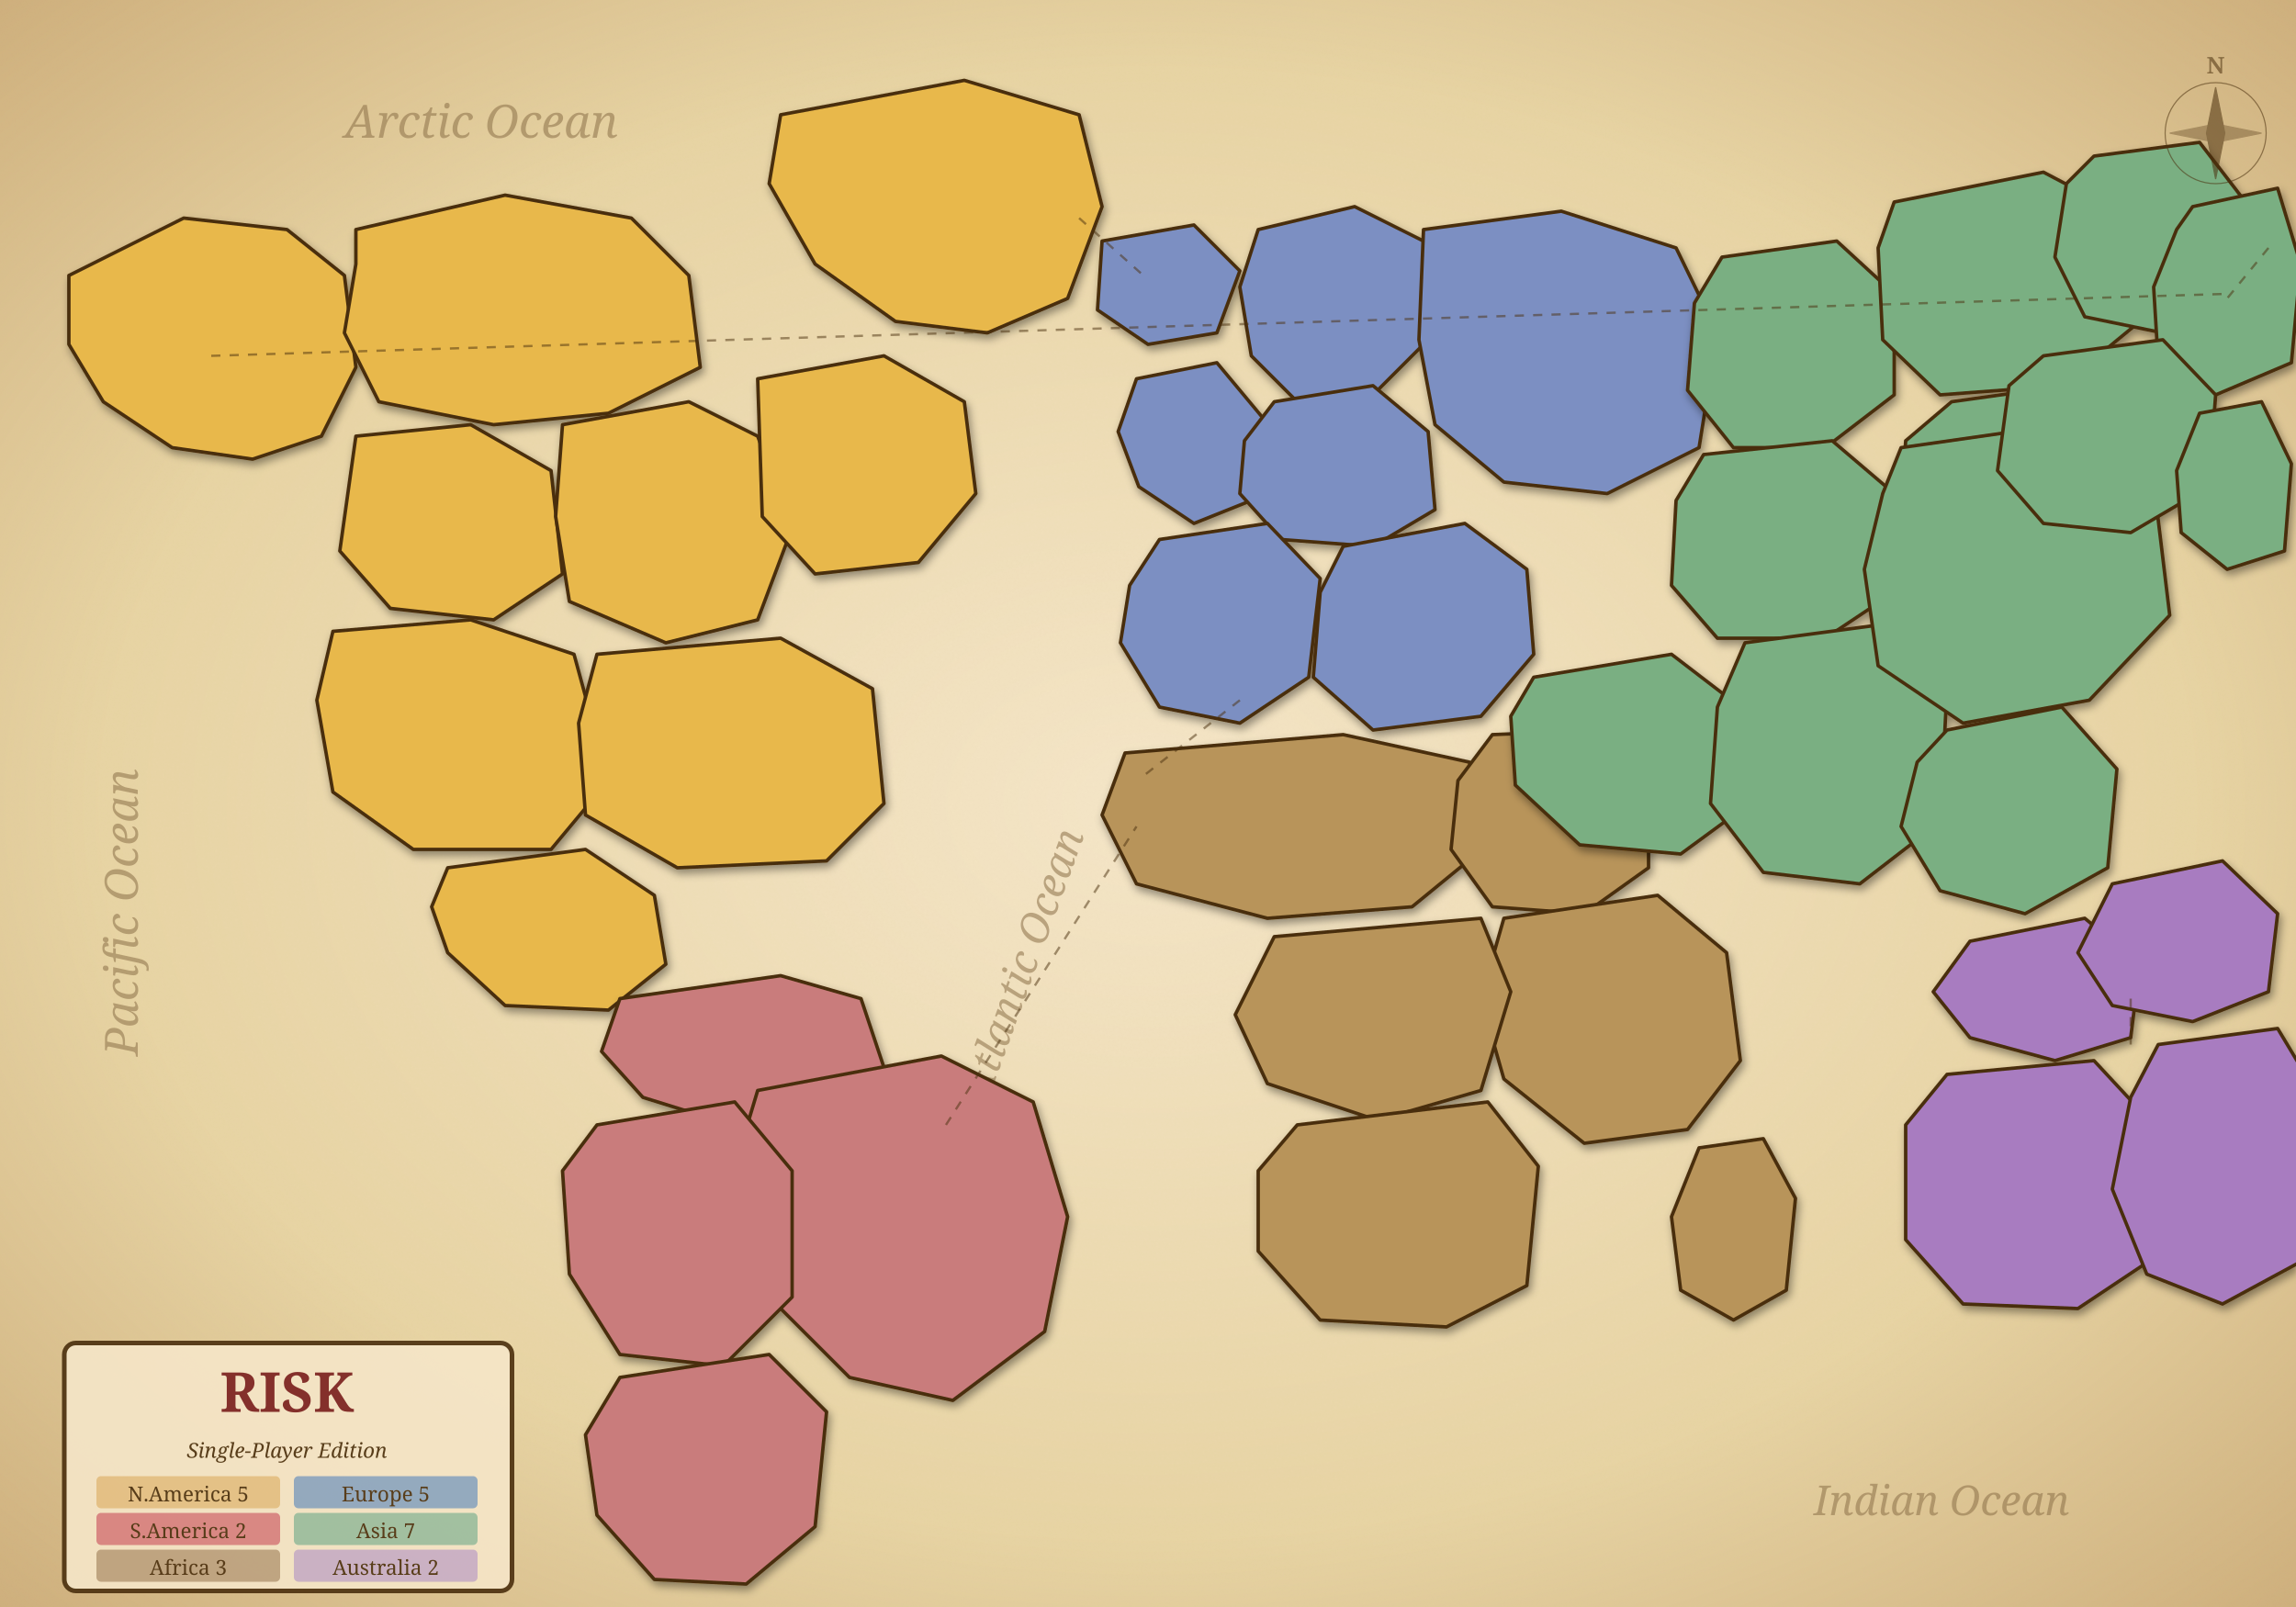
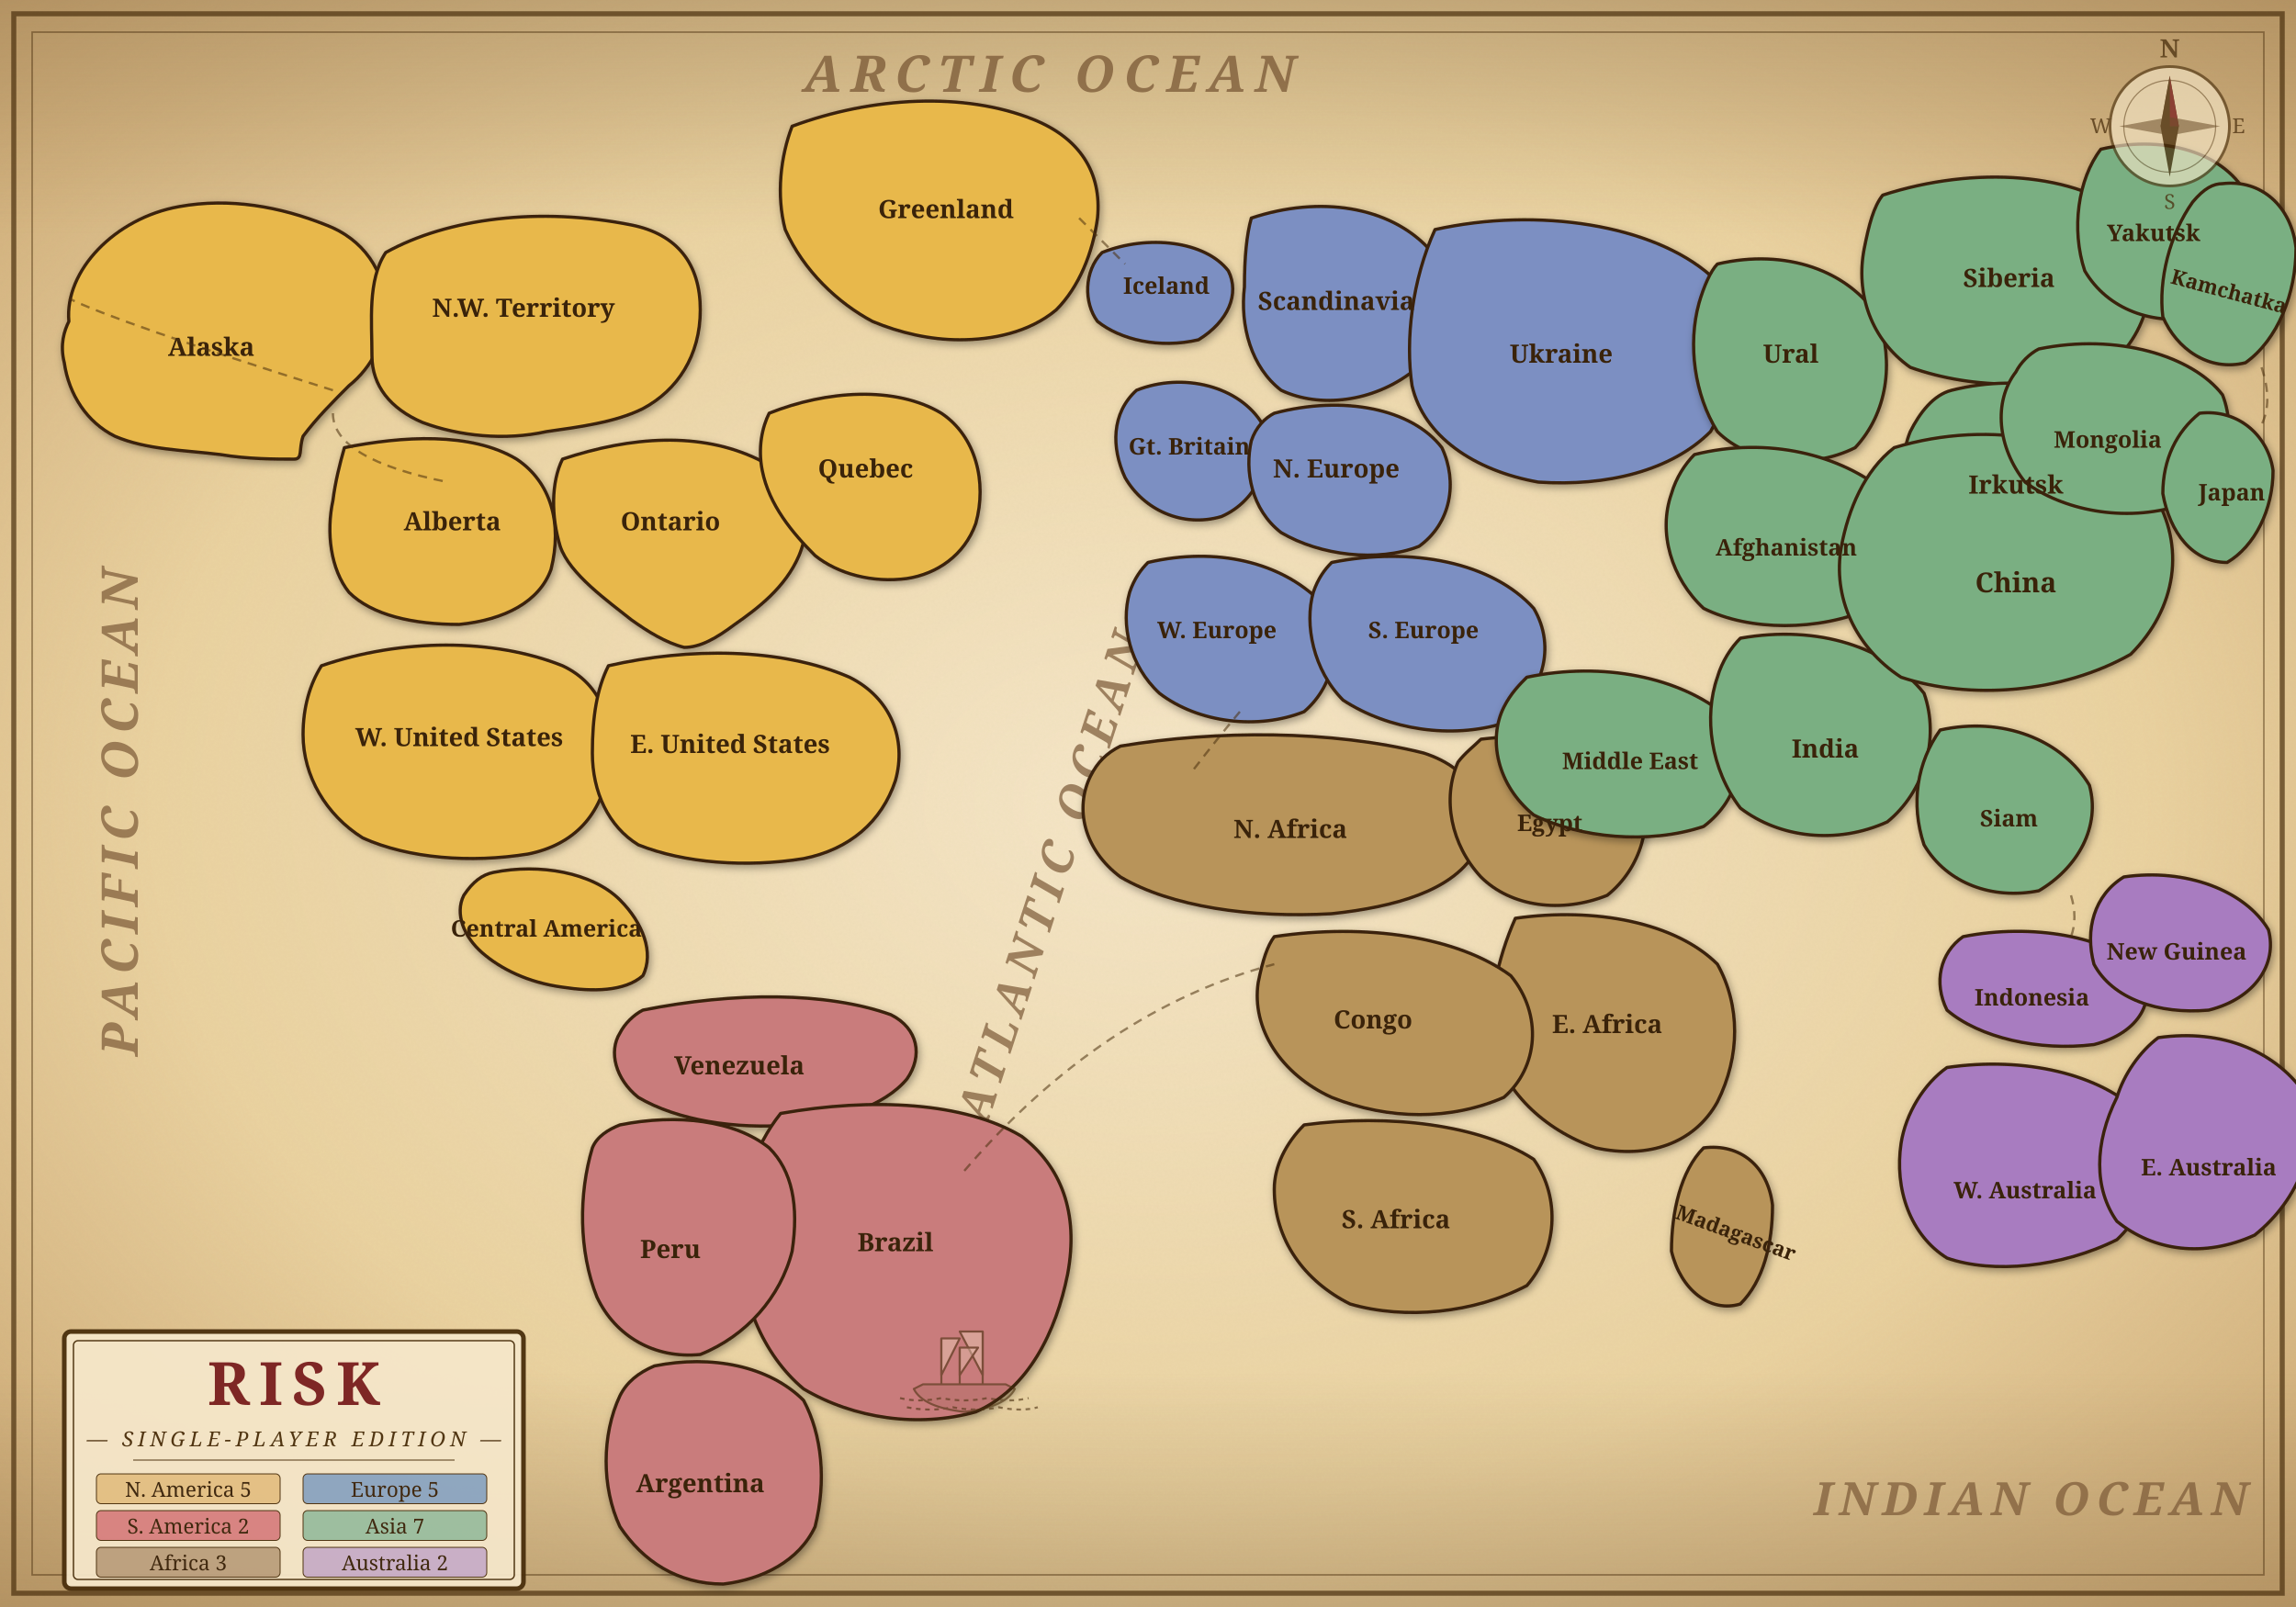
<svg xmlns="http://www.w3.org/2000/svg" viewBox="0 0 1000 700" preserveAspectRatio="xMidYMid meet" id="risk-map">
  <defs>
-     <radialGradient id="parchment" cx="50%" cy="50%" r="75%">
+     <radialGradient id="parchment" cx="50%" cy="50%" r="78%">
      <stop offset="0%" stop-color="#f5e6c8" />
-       <stop offset="60%" stop-color="#e8d4a4" />
-       <stop offset="100%" stop-color="#c9a875" />
+       <stop offset="55%" stop-color="#ead2a0" />
+       <stop offset="100%" stop-color="#bf9863" />
    </radialGradient>
+     <linearGradient id="parchmentVignette" x1="0%" y1="0%" x2="0%" y2="100%">
+       <stop offset="0%" stop-color="#8b6f47" stop-opacity="0.35" />
+       <stop offset="15%" stop-color="#8b6f47" stop-opacity="0" />
+       <stop offset="85%" stop-color="#8b6f47" stop-opacity="0" />
+       <stop offset="100%" stop-color="#8b6f47" stop-opacity="0.35" />
+     </linearGradient>
    <filter id="grain">
-       <feTurbulence type="fractalNoise" baseFrequency="0.9" numOctaves="2" seed="3" />
-       <feColorMatrix values="0 0 0 0 0.4  0 0 0 0 0.3  0 0 0 0 0.2  0 0 0 0.08 0" />
+       <feTurbulence type="fractalNoise" baseFrequency="0.85" numOctaves="2" seed="3" />
+       <feColorMatrix values="0 0 0 0 0.35  0 0 0 0 0.25  0 0 0 0 0.15  0 0 0 0.10 0" />
      <feComposite in2="SourceGraphic" operator="in" />
    </filter>
-     <filter id="territoryShadow" x="-20%" y="-20%" width="140%" height="140%">
-       <feGaussianBlur in="SourceAlpha" stdDeviation="2" />
-       <feOffset dx="1" dy="2" result="offsetblur" />
+     <filter id="territoryShadow" x="-10%" y="-10%" width="120%" height="120%">
+       <feGaussianBlur in="SourceAlpha" stdDeviation="1.6" />
+       <feOffset dx="0.8" dy="1.4" result="offsetblur" />
      <feComponentTransfer>
-         <feFuncA type="linear" slope="0.4" />
+         <feFuncA type="linear" slope="0.35" />
      </feComponentTransfer>
      <feMerge>
        <feMergeNode />
        <feMergeNode in="SourceGraphic" />
      </feMerge>
    </filter>
+     <filter id="paperEdge" x="-5%" y="-5%" width="110%" height="110%">
+       <feTurbulence type="fractalNoise" baseFrequency="0.04" numOctaves="2" seed="5" />
+       <feDisplacementMap in="SourceGraphic" scale="3" />
+     </filter>
  </defs>
  <rect width="1000" height="700" fill="url(#parchment)" />
-   <rect width="1000" height="700" filter="url(#grain)" opacity="0.3" />
-   <text x="60" y="460" font-family="Georgia, serif" font-size="20" font-style="italic" fill="#8b6f47" opacity="0.55" transform="rotate(-90 60 460)">Pacific Ocean</text>
-   <text x="430" y="480" font-family="Georgia, serif" font-size="18" font-style="italic" fill="#8b6f47" opacity="0.55" transform="rotate(-70 430 480)">Atlantic Ocean</text>
-   <text x="790" y="660" font-family="Georgia, serif" font-size="18" font-style="italic" fill="#8b6f47" opacity="0.55">Indian Ocean</text>
-   <text x="150" y="60" font-family="Georgia, serif" font-size="20" font-style="italic" fill="#8b6f47" opacity="0.55">Arctic Ocean</text>
-   <g id="northAmerica" data-continent="northAmerica" fill="#e8b84b" stroke="#4a2f0d" stroke-width="1.5" stroke-linejoin="round" filter="url(#territoryShadow)">
-     <path id="t-alaska" data-territory="alaska" d="M 30,120 L 80,95 L 125,100 L 150,120 L 155,160 L 140,190 L 110,200 L 75,195 L 45,175 L 30,150 Z" />
-     <path id="t-northwest" data-territory="northwest" d="M 155,100 L 220,85 L 275,95 L 300,120 L 305,160 L 265,180 L 215,185 L 165,175 L 150,145 L 155,115 Z" />
-     <path id="t-greenland" data-territory="greenland" d="M 340,50 L 420,35 L 470,50 L 480,90 L 465,130 L 430,145 L 390,140 L 355,115 L 335,80 Z" />
-     <path id="t-alberta" data-territory="alberta" d="M 155,190 L 205,185 L 240,205 L 245,250 L 215,270 L 170,265 L 148,240 Z" />
-     <path id="t-ontario" data-territory="ontario" d="M 245,185 L 300,175 L 330,190 L 345,230 L 330,270 L 290,280 L 248,262 L 242,225 Z" />
-     <path id="t-quebec" data-territory="quebec" d="M 330,165 L 385,155 L 420,175 L 425,215 L 400,245 L 355,250 L 332,225 Z" />
-     <path id="t-western_us" data-territory="western_us" d="M 145,275 L 205,270 L 250,285 L 265,340 L 240,370 L 180,370 L 145,345 L 138,305 Z" />
-     <path id="t-eastern_us" data-territory="eastern_us" d="M 260,285 L 340,278 L 380,300 L 385,350 L 360,375 L 295,378 L 255,355 L 252,315 Z" />
-     <path id="t-central_america" data-territory="central_america" d="M 195,378 L 255,370 L 285,390 L 290,420 L 265,440 L 220,438 L 195,415 L 188,395 Z" />
+   <rect width="1000" height="700" filter="url(#grain)" opacity="0.4" />
+   <rect width="1000" height="700" fill="url(#parchmentVignette)" />
+   <rect x="6" y="6" width="988" height="688" fill="none" stroke="#4a2f0d" stroke-width="2.2" opacity="0.7" />
+   <rect x="14" y="14" width="972" height="672" fill="none" stroke="#4a2f0d" stroke-width="0.7" opacity="0.5" />
+   <text x="60" y="460" font-family="Cinzel, Georgia, serif" font-size="22" font-style="italic" font-weight="600" letter-spacing="3" fill="#7a5836" opacity="0.7" transform="rotate(-90 60 460)">PACIFIC OCEAN</text>
+   <text x="430" y="490" font-family="Cinzel, Georgia, serif" font-size="20" font-style="italic" font-weight="600" letter-spacing="3" fill="#7a5836" opacity="0.7" transform="rotate(-72 430 490)">ATLANTIC OCEAN</text>
+   <text x="790" y="660" font-family="Cinzel, Georgia, serif" font-size="20" font-style="italic" font-weight="600" letter-spacing="3" fill="#7a5836" opacity="0.7">INDIAN OCEAN</text>
+   <text x="350" y="40" font-family="Cinzel, Georgia, serif" font-size="22" font-style="italic" font-weight="600" letter-spacing="4" fill="#7a5836" opacity="0.75">ARCTIC OCEAN</text>
+   <g id="northAmerica" data-continent="northAmerica" fill="#e8b84b" stroke="#3a230a" stroke-width="1.4" stroke-linejoin="round" filter="url(#territoryShadow)">
+     <path id="t-alaska" data-territory="alaska" d="M 30,140          C 28,118 50,95 78,90          C 100,86 122,90 142,98          C 158,104 168,118 168,135          C 168,148 162,160 152,168          C 145,175 138,182 132,190          C 130,196 132,200 128,200          C 120,200 108,200 96,198          C 80,196 64,196 50,190          C 38,184 30,172 28,158          C 26,150 28,144 30,140 Z" />
+     <path id="t-northwest" data-territory="northwest" d="M 168,110          C 195,95 235,90 275,98          C 295,102 305,115 305,135          C 305,155 295,170 280,178          C 268,184 252,186 238,188          C 220,192 200,190 184,184          C 170,178 162,168 162,155          C 162,140 160,122 168,110 Z" />
+     <path id="t-greenland" data-territory="greenland" d="M 345,55          C 380,42 420,40 450,52          C 470,60 480,75 478,95          C 476,110 470,125 460,135          C 448,145 432,148 418,148          C 405,148 392,145 380,140          C 365,132 350,118 342,100          C 338,85 340,68 345,55 Z" />
+     <path id="t-alberta" data-territory="alberta" d="M 150,195          C 175,190 205,188 225,200          C 240,210 245,228 240,248          C 235,262 220,270 200,272          C 180,272 162,268 152,258          C 144,248 142,232 145,218          C 146,210 148,202 150,195 Z" />
+     <path id="t-ontario" data-territory="ontario" d="M 245,200          C 275,190 305,188 330,200          C 350,210 355,225 348,242          C 342,256 330,265 320,272          C 312,278 305,282 298,282          C 290,280 282,275 275,270          C 265,262 248,250 244,238          C 240,225 240,210 245,200 Z" />
+     <path id="t-quebec" data-territory="quebec" d="M 335,180          C 360,170 390,168 410,180          C 425,190 430,210 425,228          C 420,242 408,250 395,252          C 380,254 365,250 355,242          C 345,232 335,220 332,205          C 330,195 332,186 335,180 Z" />
+     <path id="t-western_us" data-territory="western_us" d="M 140,290          C 175,278 215,278 245,290          C 262,298 268,315 265,335          C 262,355 250,368 230,372          C 205,376 178,374 158,365          C 142,355 132,338 132,320          C 132,308 135,298 140,290 Z" />
+     <path id="t-eastern_us" data-territory="eastern_us" d="M 265,290          C 300,282 340,282 370,295          C 388,304 395,322 390,340          C 384,358 370,370 350,374          C 325,378 298,376 278,368          C 265,360 258,345 258,328          C 258,312 260,300 265,290 Z" />
+     <path id="t-central_america" data-territory="central_america" d="M 215,380          C 235,376 258,380 270,392          C 280,402 285,415 280,425          C 272,432 258,432 245,430          C 230,428 218,422 210,415          C 202,408 198,398 202,390          C 206,384 210,381 215,380 Z" />
  </g>
-   <g id="southAmerica" data-continent="southAmerica" fill="#c97c7c" stroke="#4a2f0d" stroke-width="1.5" stroke-linejoin="round" filter="url(#territoryShadow)">
-     <path id="t-venezuela" data-territory="venezuela" d="M 270,435 L 340,425 L 375,435 L 385,465 L 365,488 L 325,492 L 280,478 L 262,458 Z" />
-     <path id="t-brazil" data-territory="brazil" d="M 330,475 L 410,460 L 450,480 L 465,530 L 455,580 L 415,610 L 370,600 L 335,565 L 318,515 Z" />
-     <path id="t-peru" data-territory="peru" d="M 260,490 L 320,480 L 345,510 L 345,565 L 315,595 L 270,590 L 248,555 L 245,510 Z" />
-     <path id="t-argentina" data-territory="argentina" d="M 270,600 L 335,590 L 360,615 L 355,665 L 325,690 L 285,688 L 260,660 L 255,625 Z" />
+   <g id="southAmerica" data-continent="southAmerica" fill="#c97c7c" stroke="#3a230a" stroke-width="1.4" stroke-linejoin="round" filter="url(#territoryShadow)">
+     <path id="t-venezuela" data-territory="venezuela" d="M 280,440          C 320,432 360,432 388,442          C 400,448 402,460 395,470          C 385,482 365,488 345,490          C 320,492 295,488 278,478          C 268,470 265,458 270,450          C 272,446 276,442 280,440 Z" />
+     <path id="t-brazil" data-territory="brazil" d="M 340,485          C 380,478 420,480 445,495          C 462,508 470,528 465,555          C 460,580 448,605 425,615          C 400,622 372,618 350,605          C 332,590 322,565 322,540          C 322,520 328,500 340,485 Z" />
+     <path id="t-peru" data-territory="peru" d="M 270,490          C 295,485 320,488 335,500          C 345,510 348,525 345,545          C 340,565 325,582 305,590          C 285,592 268,582 260,565          C 252,545 252,520 258,500          C 260,495 265,492 270,490 Z" />
+     <path id="t-argentina" data-territory="argentina" d="M 285,595          C 310,590 335,595 350,610          C 358,625 360,645 355,665          C 348,680 332,688 315,690          C 295,690 280,680 270,665          C 262,648 262,625 270,608          C 273,602 278,598 285,595 Z" />
  </g>
-   <g id="europe" data-continent="europe" fill="#7b8fc2" stroke="#4a2f0d" stroke-width="1.5" stroke-linejoin="round" filter="url(#territoryShadow)">
-     <path id="t-iceland" data-territory="iceland" d="M 480,105 L 520,98 L 540,118 L 530,145 L 500,150 L 478,135 Z" />
-     <path id="t-scandinavia" data-territory="scandinavia" d="M 548,100 L 590,90 L 620,105 L 625,145 L 600,170 L 565,175 L 545,155 L 540,125 Z" />
-     <path id="t-ukraine" data-territory="ukraine" d="M 620,100 L 680,92 L 730,108 L 748,145 L 740,195 L 700,215 L 655,210 L 625,185 L 618,148 Z" />
-     <path id="t-great_britain" data-territory="great_britain" d="M 495,165 L 530,158 L 550,182 L 545,218 L 520,228 L 496,212 L 487,188 Z" />
-     <path id="t-northern_europe" data-territory="northern_europe" d="M 555,175 L 598,168 L 622,188 L 625,222 L 598,238 L 558,235 L 540,215 L 542,192 Z" />
-     <path id="t-western_europe" data-territory="western_europe" d="M 505,235 L 552,228 L 575,252 L 570,295 L 540,315 L 505,308 L 488,280 L 492,255 Z" />
-     <path id="t-southern_europe" data-territory="southern_europe" d="M 585,238 L 638,228 L 665,248 L 668,285 L 645,312 L 598,318 L 572,295 L 575,258 Z" />
+   <g id="europe" data-continent="europe" fill="#7b8fc2" stroke="#3a230a" stroke-width="1.4" stroke-linejoin="round" filter="url(#territoryShadow)">
+     <path id="t-iceland" data-territory="iceland" d="M 480,110          C 500,102 525,105 535,118          C 540,128 535,140 522,148          C 505,152 488,148 478,140          C 472,132 472,118 480,110 Z" />
+     <path id="t-scandinavia" data-territory="scandinavia" d="M 545,95          C 575,85 605,90 622,108          C 632,125 628,148 615,162          C 598,175 575,178 558,170          C 545,160 540,142 542,125          C 542,112 543,102 545,95 Z" />
+     <path id="t-ukraine" data-territory="ukraine" d="M 625,100          C 670,90 720,98 745,120          C 760,138 758,165 745,188          C 728,205 700,212 670,210          C 642,205 620,190 615,168          C 612,148 615,122 625,100 Z" />
+     <path id="t-great_britain" data-territory="great_britain" d="M 495,170          C 515,162 540,168 550,185          C 555,200 548,218 532,225          C 515,230 498,222 490,208          C 484,195 484,180 495,170 Z" />
+     <path id="t-northern_europe" data-territory="northern_europe" d="M 555,180          C 585,172 615,178 628,195          C 635,210 632,228 618,238          C 600,245 575,242 558,232          C 545,222 542,205 545,192          C 547,186 551,182 555,180 Z" />
+     <path id="t-western_europe" data-territory="western_europe" d="M 500,245          C 530,238 558,245 575,262          C 585,278 582,298 568,310          C 548,318 522,315 505,302          C 492,290 488,272 492,258          C 494,252 497,248 500,245 Z" />
+     <path id="t-southern_europe" data-territory="southern_europe" d="M 580,245          C 615,238 650,245 668,265          C 678,282 672,302 655,315          C 632,322 605,318 585,305          C 572,292 568,272 572,258          C 574,252 577,248 580,245 Z" />
  </g>
-   <g id="africa" data-continent="africa" fill="#b8945a" stroke="#4a2f0d" stroke-width="1.5" stroke-linejoin="round" filter="url(#territoryShadow)">
-     <path id="t-north_africa" data-territory="north_africa" d="M 490,328 L 585,320 L 640,332 L 648,368 L 615,395 L 552,400 L 495,385 L 480,355 Z" />
-     <path id="t-egypt" data-territory="egypt" d="M 650,320 L 698,318 L 718,342 L 718,378 L 690,398 L 650,395 L 632,370 L 635,340 Z" />
-     <path id="t-east_africa" data-territory="east_africa" d="M 655,400 L 722,390 L 752,415 L 758,462 L 735,492 L 690,498 L 655,470 L 645,435 Z" />
-     <path id="t-congo" data-territory="congo" d="M 555,408 L 645,400 L 658,432 L 645,475 L 600,488 L 552,472 L 538,442 Z" />
-     <path id="t-south_africa" data-territory="south_africa" d="M 565,490 L 648,480 L 670,508 L 665,560 L 630,578 L 575,575 L 548,545 L 548,510 Z" />
-     <path id="t-madagascar" data-territory="madagascar" d="M 740,500 L 768,496 L 782,522 L 778,562 L 755,575 L 732,562 L 728,530 Z" />
+   <g id="africa" data-continent="africa" fill="#b8945a" stroke="#3a230a" stroke-width="1.4" stroke-linejoin="round" filter="url(#territoryShadow)">
+     <path id="t-north_africa" data-territory="north_africa" d="M 488,325          C 530,318 580,318 620,328          C 642,335 650,352 642,372          C 632,388 608,395 580,398          C 545,400 510,395 488,382          C 472,370 468,352 475,338          C 478,332 482,328 488,325 Z" />
+     <path id="t-egypt" data-territory="egypt" d="M 645,322          C 678,318 705,325 715,342          C 720,358 715,378 700,390          C 680,398 658,395 645,382          C 632,368 628,348 635,332          C 638,328 642,325 645,322 Z" />
+     <path id="t-east_africa" data-territory="east_africa" d="M 660,400          C 695,395 730,402 748,420          C 758,438 758,460 748,480          C 738,498 718,505 695,500          C 672,492 655,475 650,455          C 648,438 652,418 660,400 Z" />
+     <path id="t-congo" data-territory="congo" d="M 555,408          C 595,402 635,408 658,425          C 672,442 670,465 655,478          C 632,488 605,488 580,478          C 558,468 545,448 548,428          C 550,418 552,412 555,408 Z" />
+     <path id="t-south_africa" data-territory="south_africa" d="M 568,490          C 605,485 645,490 668,505          C 680,522 678,545 665,560          C 642,572 612,575 588,568          C 568,558 555,540 555,518          C 555,508 560,498 568,490 Z" />
+     <path id="t-madagascar" data-territory="madagascar" d="M 742,500          C 758,498 770,508 772,525          C 772,542 768,558 758,568          C 745,572 732,562 728,545          C 728,528 732,510 742,500 Z" />
  </g>
-   <g id="asia" data-continent="asia" fill="#7aaf82" stroke="#4a2f0d" stroke-width="1.5" stroke-linejoin="round" filter="url(#territoryShadow)">
-     <path id="t-ural" data-territory="ural" d="M 750,112 L 800,105 L 825,128 L 825,172 L 795,195 L 755,195 L 735,170 L 738,132 Z" />
-     <path id="t-siberia" data-territory="siberia" d="M 825,88 L 890,75 L 928,95 L 932,140 L 898,168 L 845,172 L 820,148 L 818,108 Z" />
-     <path id="t-yakutsk" data-territory="yakutsk" d="M 912,68 L 958,62 L 978,88 L 972,128 L 942,145 L 908,138 L 895,112 L 900,80 Z" />
-     <path id="t-kamchatka" data-territory="kamchatka" d="M 955,90 L 992,82 L 1002,115 L 998,158 L 965,172 L 940,158 L 938,125 L 948,100 Z" />
-     <path id="t-irkutsk" data-territory="irkutsk" d="M 850,175 L 900,168 L 928,192 L 928,232 L 895,248 L 850,245 L 828,222 L 830,192 Z" />
-     <path id="t-afghanistan" data-territory="afghanistan" d="M 742,198 L 798,192 L 825,215 L 825,258 L 795,278 L 748,278 L 728,255 L 730,218 Z" />
-     <path id="t-middle_east" data-territory="middle_east" d="M 668,295 L 728,285 L 758,308 L 762,350 L 732,372 L 688,368 L 660,342 L 658,312 Z" />
-     <path id="t-india" data-territory="india" d="M 760,280 L 820,272 L 848,300 L 845,358 L 810,385 L 768,380 L 745,350 L 748,308 Z" />
-     <path id="t-siam" data-territory="siam" d="M 848,318 L 898,308 L 922,335 L 918,378 L 882,398 L 845,388 L 828,360 L 835,332 Z" />
-     <path id="t-china" data-territory="china" d="M 828,195 L 898,185 L 938,210 L 945,268 L 910,305 L 855,315 L 818,290 L 812,248 L 820,215 Z" />
-     <path id="t-mongolia" data-territory="mongolia" d="M 890,155 L 942,148 L 965,172 L 962,212 L 928,232 L 890,228 L 870,205 L 875,168 Z" />
-     <path id="t-japan" data-territory="japan" d="M 958,180 L 985,175 L 998,202 L 995,240 L 970,248 L 950,232 L 948,205 Z" />
+   <g id="asia" data-continent="asia" fill="#7aaf82" stroke="#3a230a" stroke-width="1.4" stroke-linejoin="round" filter="url(#territoryShadow)">
+     <path id="t-ural" data-territory="ural" d="M 748,115          C 778,108 805,118 818,138          C 825,158 822,180 808,195          C 788,205 762,202 748,188          C 738,172 735,150 740,132          C 742,125 745,118 748,115 Z" />
+     <path id="t-siberia" data-territory="siberia" d="M 820,85          C 860,72 905,75 928,95          C 942,115 938,142 920,158          C 895,170 860,170 832,160          C 815,148 808,128 812,108          C 814,98 816,90 820,85 Z" />
+     <path id="t-yakutsk" data-territory="yakutsk" d="M 915,65          C 945,58 972,68 980,88          C 982,108 975,128 958,138          C 938,142 918,135 908,118          C 902,100 905,78 915,65 Z" />
+     <path id="t-kamchatka" data-territory="kamchatka" d="M 968,80          C 985,78 998,90 1000,108          C 1000,128 992,148 978,158          C 962,162 948,152 942,138          C 940,122 945,102 955,88          C 960,82 964,80 968,80 Z" />
+     <path id="t-irkutsk" data-territory="irkutsk" d="M 850,170          C 882,162 912,170 928,188          C 938,205 935,225 920,238          C 898,248 870,248 848,238          C 832,225 825,205 832,188          C 836,180 842,172 850,170 Z" />
+     <path id="t-afghanistan" data-territory="afghanistan" d="M 738,198          C 770,190 802,198 822,215          C 832,232 830,252 815,265          C 792,275 762,275 742,265          C 728,252 722,232 728,215          C 730,208 734,202 738,198 Z" />
+     <path id="t-middle_east" data-territory="middle_east" d="M 665,295          C 698,288 732,295 752,312          C 762,328 758,348 742,360          C 718,368 688,365 668,355          C 652,342 648,322 655,308          C 658,302 662,298 665,295 Z" />
+     <path id="t-india" data-territory="india" d="M 758,278          C 792,272 822,282 838,302          C 845,322 838,345 822,358          C 800,368 775,365 758,352          C 745,335 742,312 748,295          C 750,288 754,282 758,278 Z" />
+     <path id="t-siam" data-territory="siam" d="M 845,318          C 872,312 898,322 910,342          C 915,360 905,378 888,388          C 868,392 848,385 838,368          C 832,350 835,332 845,318 Z" />
+     <path id="t-china" data-territory="china" d="M 825,195          C 868,182 912,192 938,215          C 952,238 948,265 928,285          C 898,302 858,305 828,295          C 808,282 798,260 802,238          C 805,222 812,205 825,195 Z" />
+     <path id="t-mongolia" data-territory="mongolia" d="M 888,152          C 922,145 955,155 968,172          C 975,190 968,210 950,220          C 925,228 898,222 882,210          C 870,195 868,175 878,162          C 880,158 884,154 888,152 Z" />
+     <path id="t-japan" data-territory="japan" d="M 958,180          C 975,178 988,190 990,205          C 990,222 982,238 970,245          C 955,245 945,232 942,215          C 942,200 948,188 958,180 Z" />
  </g>
-   <g id="australia" data-continent="australia" fill="#a87bc0" stroke="#4a2f0d" stroke-width="1.5" stroke-linejoin="round" filter="url(#territoryShadow)">
-     <path id="t-indonesia" data-territory="indonesia" d="M 858,410 L 908,400 L 932,420 L 928,452 L 895,462 L 858,452 L 842,432 Z" />
-     <path id="t-new_guinea" data-territory="new_guinea" d="M 920,385 L 968,375 L 992,398 L 988,432 L 955,445 L 920,438 L 905,415 Z" />
-     <path id="t-western_australia" data-territory="western_australia" d="M 848,468 L 912,462 L 938,490 L 938,548 L 905,570 L 855,568 L 830,540 L 830,490 Z" />
-     <path id="t-eastern_australia" data-territory="eastern_australia" d="M 940,455 L 992,448 L 1010,478 L 1005,548 L 968,568 L 935,555 L 920,518 L 928,478 Z" />
+   <g id="australia" data-continent="australia" fill="#a87bc0" stroke="#3a230a" stroke-width="1.4" stroke-linejoin="round" filter="url(#territoryShadow)">
+     <path id="t-indonesia" data-territory="indonesia" d="M 855,408          C 885,402 918,408 932,422          C 940,435 932,450 912,455          C 888,458 862,452 848,440          C 842,428 845,415 855,408 Z" />
+     <path id="t-new_guinea" data-territory="new_guinea" d="M 925,382          C 952,378 978,388 988,405          C 992,420 982,435 962,440          C 940,442 920,435 912,420          C 908,405 912,390 925,382 Z" />
+     <path id="t-western_australia" data-territory="western_australia" d="M 848,465          C 882,460 915,468 932,485          C 942,502 938,525 922,540          C 898,552 868,555 848,548          C 832,538 825,518 828,498          C 830,485 838,472 848,465 Z" />
+     <path id="t-eastern_australia" data-territory="eastern_australia" d="M 940,452          C 968,448 992,458 1005,478          C 1010,498 1002,522 982,538          C 960,548 938,545 922,532          C 912,518 912,498 922,478          C 925,468 932,458 940,452 Z" />
  </g>
-   <g id="connectors" stroke="#4a2f0d" stroke-width="1" stroke-dasharray="4,4" fill="none" opacity="0.5">
-     <line x1="92" y1="155" x2="970" y2="128" />
-     <line x1="470" y1="95" x2="498" y2="120" />
-     <line x1="412" y1="490" x2="495" y2="360" />
-     <line x1="540" y1="305" x2="498" y2="338" />
-     <line x1="928" y1="435" x2="928" y2="458" />
-     <line x1="988" y1="108" x2="970" y2="130" />
+   <g id="territoryLabels" font-family="Cinzel, Georgia, serif" fill="#3a230a" font-weight="600" text-anchor="middle" pointer-events="none">
+     <text x="92" y="155" font-size="11">Alaska</text>
+     <text x="228" y="138" font-size="11">N.W. Territory</text>
+     <text x="412" y="95" font-size="11">Greenland</text>
+     <text x="197" y="231" font-size="11">Alberta</text>
+     <text x="292" y="231" font-size="11">Ontario</text>
+     <text x="377" y="208" font-size="11">Quebec</text>
+     <text x="200" y="325" font-size="11">W. United States</text>
+     <text x="318" y="328" font-size="11">E. United States</text>
+     <text x="238" y="408" font-size="10">Central America</text>
+     <text x="322" y="468" font-size="11">Venezuela</text>
+     <text x="390" y="545" font-size="11">Brazil</text>
+     <text x="292" y="548" font-size="11">Peru</text>
+     <text x="305" y="650" font-size="11">Argentina</text>
+     <text x="508" y="128" font-size="10">Iceland</text>
+     <text x="582" y="135" font-size="11">Scandinavia</text>
+     <text x="680" y="158" font-size="11">Ukraine</text>
+     <text x="518" y="198" font-size="10">Gt. Britain</text>
+     <text x="582" y="208" font-size="11">N. Europe</text>
+     <text x="530" y="278" font-size="10">W. Europe</text>
+     <text x="620" y="278" font-size="10">S. Europe</text>
+     <text x="562" y="365" font-size="11">N. Africa</text>
+     <text x="675" y="362" font-size="10">Egypt</text>
+     <text x="700" y="450" font-size="11">E. Africa</text>
+     <text x="598" y="448" font-size="11">Congo</text>
+     <text x="608" y="535" font-size="11">S. Africa</text>
+     <text x="755" y="540" font-size="9" transform="rotate(20 755 540)">Madagascar</text>
+     <text x="780" y="158" font-size="11">Ural</text>
+     <text x="875" y="125" font-size="11">Siberia</text>
+     <text x="938" y="105" font-size="10">Yakutsk</text>
+     <text x="970" y="130" font-size="9" transform="rotate(15 970 130)">Kamchatka</text>
+     <text x="878" y="215" font-size="11">Irkutsk</text>
+     <text x="778" y="242" font-size="10">Afghanistan</text>
+     <text x="710" y="335" font-size="10">Middle East</text>
+     <text x="795" y="330" font-size="11">India</text>
+     <text x="875" y="360" font-size="10">Siam</text>
+     <text x="878" y="258" font-size="12">China</text>
+     <text x="918" y="195" font-size="10">Mongolia</text>
+     <text x="972" y="218" font-size="10">Japan</text>
+     <text x="885" y="438" font-size="10">Indonesia</text>
+     <text x="948" y="418" font-size="10">New Guinea</text>
+     <text x="882" y="522" font-size="10">W. Australia</text>
+     <text x="962" y="512" font-size="10">E. Australia</text>
  </g>
-   <g transform="translate(965,58)" opacity="0.55" fill="#4a2f0d" stroke="#4a2f0d" stroke-width="0.5">
-     <circle r="22" fill="none" />
-     <polygon points="0,-20 4,0 0,20 -4,0" fill="#4a2f0d" />
-     <polygon points="-20,0 0,4 20,0 0,-4" fill="#4a2f0d" opacity="0.6" />
-     <text y="-26" text-anchor="middle" font-family="Georgia, serif" font-size="10" font-weight="bold" fill="#4a2f0d" stroke="none">N</text>
+   <g id="connectors" stroke="#4a2f0d" stroke-width="1" stroke-dasharray="4,3" fill="none" opacity="0.55">
+     <path d="M 145,180 Q 145,200 195,210" />
+     <path d="M 470,95 Q 480,105 490,115" />
+     <path d="M 420,510 Q 480,440 555,420" />
+     <path d="M 540,310 Q 530,322 520,335" />
+     <path d="M 902,390 Q 905,400 902,408" />
+     <path d="M 985,160 Q 990,175 985,185" />
+     <path d="M 145,170 Q 50,140 30,130" />
  </g>
-   <g transform="translate(28, 585)" opacity="0.9">
-     <rect width="195" height="108" fill="#f5e6c8" stroke="#4a2f0d" stroke-width="2" rx="5" />
-     <text x="97" y="30" text-anchor="middle" font-family="Cinzel, Georgia, serif" font-size="24" font-weight="bold" fill="#7a1f1f">RISK</text>
-     <text x="97" y="50" text-anchor="middle" font-family="Georgia, serif" font-size="9" font-style="italic" fill="#4a2f0d">Single-Player Edition</text>
-     <rect x="14" y="58" width="80" height="14" fill="#e5c185" rx="2" />
-     <text x="54" y="69" text-anchor="middle" font-family="Georgia, serif" font-size="9" fill="#4a2f0d">N.America 5</text>
-     <rect x="14" y="74" width="80" height="14" fill="#d98282" rx="2" />
-     <text x="54" y="85" text-anchor="middle" font-family="Georgia, serif" font-size="9" fill="#4a2f0d">S.America 2</text>
-     <rect x="14" y="90" width="80" height="14" fill="#bda280" rx="2" />
-     <text x="54" y="101" text-anchor="middle" font-family="Georgia, serif" font-size="9" fill="#4a2f0d">Africa 3</text>
-     <rect x="100" y="58" width="80" height="14" fill="#8ca6c2" rx="2" />
-     <text x="140" y="69" text-anchor="middle" font-family="Georgia, serif" font-size="9" fill="#4a2f0d">Europe 5</text>
-     <rect x="100" y="74" width="80" height="14" fill="#9bbfa1" rx="2" />
-     <text x="140" y="85" text-anchor="middle" font-family="Georgia, serif" font-size="9" fill="#4a2f0d">Asia 7</text>
-     <rect x="100" y="90" width="80" height="14" fill="#c9afc9" rx="2" />
-     <text x="140" y="101" text-anchor="middle" font-family="Georgia, serif" font-size="9" fill="#4a2f0d">Australia 2</text>
+   <g transform="translate(945,55)" opacity="0.75">
+     <circle r="26" fill="#f5e6c8" stroke="#4a2f0d" stroke-width="1.2" opacity="0.85" />
+     <circle r="20" fill="none" stroke="#4a2f0d" stroke-width="0.5" opacity="0.6" />
+     <polygon points="0,-22 4,0 0,22 -4,0" fill="#4a2f0d" />
+     <polygon points="0,-22 4,0 0,0" fill="#7a1f1f" />
+     <polygon points="-22,0 0,4 22,0 0,-4" fill="#4a2f0d" opacity="0.55" />
+     <polygon points="0,-22 0,0 -4,0" fill="#4a2f0d" opacity="0.7" />
+     <text y="-30" text-anchor="middle" font-family="Cinzel, Georgia, serif" font-size="11" font-weight="bold" fill="#4a2f0d">N</text>
+     <text y="36" text-anchor="middle" font-family="Cinzel, Georgia, serif" font-size="9" fill="#4a2f0d">S</text>
+     <text x="30" y="3" text-anchor="middle" font-family="Cinzel, Georgia, serif" font-size="9" fill="#4a2f0d">E</text>
+     <text x="-30" y="3" text-anchor="middle" font-family="Cinzel, Georgia, serif" font-size="9" fill="#4a2f0d">W</text>
+   </g>
+   <g transform="translate(420, 605)" opacity="0.6" fill="none" stroke="#4a2f0d" stroke-width="0.9" stroke-linejoin="round">
+     <path d="M -22,0 Q -18,8 0,10 Q 18,8 22,0 L 18,-2 L -18,-2 Z" fill="#4a2f0d" fill-opacity="0.15" />
+     <line x1="-10" y1="-2" x2="-10" y2="-22" />
+     <line x1="8" y1="-2" x2="8" y2="-25" />
+     <line x1="-2" y1="-2" x2="-2" y2="-18" />
+     <path d="M -10,-22 L -2,-22 L -10,-6 Z" fill="#f5e6c8" fill-opacity="0.6" />
+     <path d="M 8,-25 L -2,-25 L 8,-6 Z" fill="#f5e6c8" fill-opacity="0.6" />
+     <path d="M -2,-18 L 6,-18 L -2,-6 Z" fill="#f5e6c8" fill-opacity="0.5" />
+     <path d="M -28,4 Q -20,6 -10,4 Q 0,6 10,4 Q 20,6 28,4" stroke-dasharray="2,2" />
+     <path d="M -25,8 Q -15,10 -5,8 Q 5,10 15,8 Q 25,10 32,8" stroke-dasharray="2,2" />
+   </g>
+   <g transform="translate(28, 580)" opacity="0.95">
+     <rect width="200" height="112" fill="#f5e6c8" stroke="#4a2f0d" stroke-width="2" rx="3" />
+     <rect x="4" y="4" width="192" height="104" fill="none" stroke="#4a2f0d" stroke-width="0.6" rx="2" />
+     <text x="100" y="32" text-anchor="middle" font-family="Cinzel, Georgia, serif" font-size="26" font-weight="bold" letter-spacing="4" fill="#7a1f1f">RISK</text>
+     <text x="100" y="50" text-anchor="middle" font-family="Cinzel, Georgia, serif" font-size="9" font-style="italic" letter-spacing="2" fill="#4a2f0d">— SINGLE-PLAYER EDITION —</text>
+     <line x1="30" y1="56" x2="170" y2="56" stroke="#4a2f0d" stroke-width="0.4" />
+     <rect x="14" y="62" width="80" height="13" fill="#e5c185" stroke="#4a2f0d" stroke-width="0.4" rx="2" />
+     <text x="54" y="72" text-anchor="middle" font-family="Cinzel, Georgia, serif" font-size="9" fill="#3a230a">N. America 5</text>
+     <rect x="14" y="78" width="80" height="13" fill="#d98282" stroke="#4a2f0d" stroke-width="0.4" rx="2" />
+     <text x="54" y="88" text-anchor="middle" font-family="Cinzel, Georgia, serif" font-size="9" fill="#3a230a">S. America 2</text>
+     <rect x="14" y="94" width="80" height="13" fill="#bda280" stroke="#4a2f0d" stroke-width="0.4" rx="2" />
+     <text x="54" y="104" text-anchor="middle" font-family="Cinzel, Georgia, serif" font-size="9" fill="#3a230a">Africa 3</text>
+     <rect x="104" y="62" width="80" height="13" fill="#8ca6c2" stroke="#4a2f0d" stroke-width="0.4" rx="2" />
+     <text x="144" y="72" text-anchor="middle" font-family="Cinzel, Georgia, serif" font-size="9" fill="#3a230a">Europe 5</text>
+     <rect x="104" y="78" width="80" height="13" fill="#9bbfa1" stroke="#4a2f0d" stroke-width="0.4" rx="2" />
+     <text x="144" y="88" text-anchor="middle" font-family="Cinzel, Georgia, serif" font-size="9" fill="#3a230a">Asia 7</text>
+     <rect x="104" y="94" width="80" height="13" fill="#c9afc9" stroke="#4a2f0d" stroke-width="0.4" rx="2" />
+     <text x="144" y="104" text-anchor="middle" font-family="Cinzel, Georgia, serif" font-size="9" fill="#3a230a">Australia 2</text>
  </g>
</svg>
